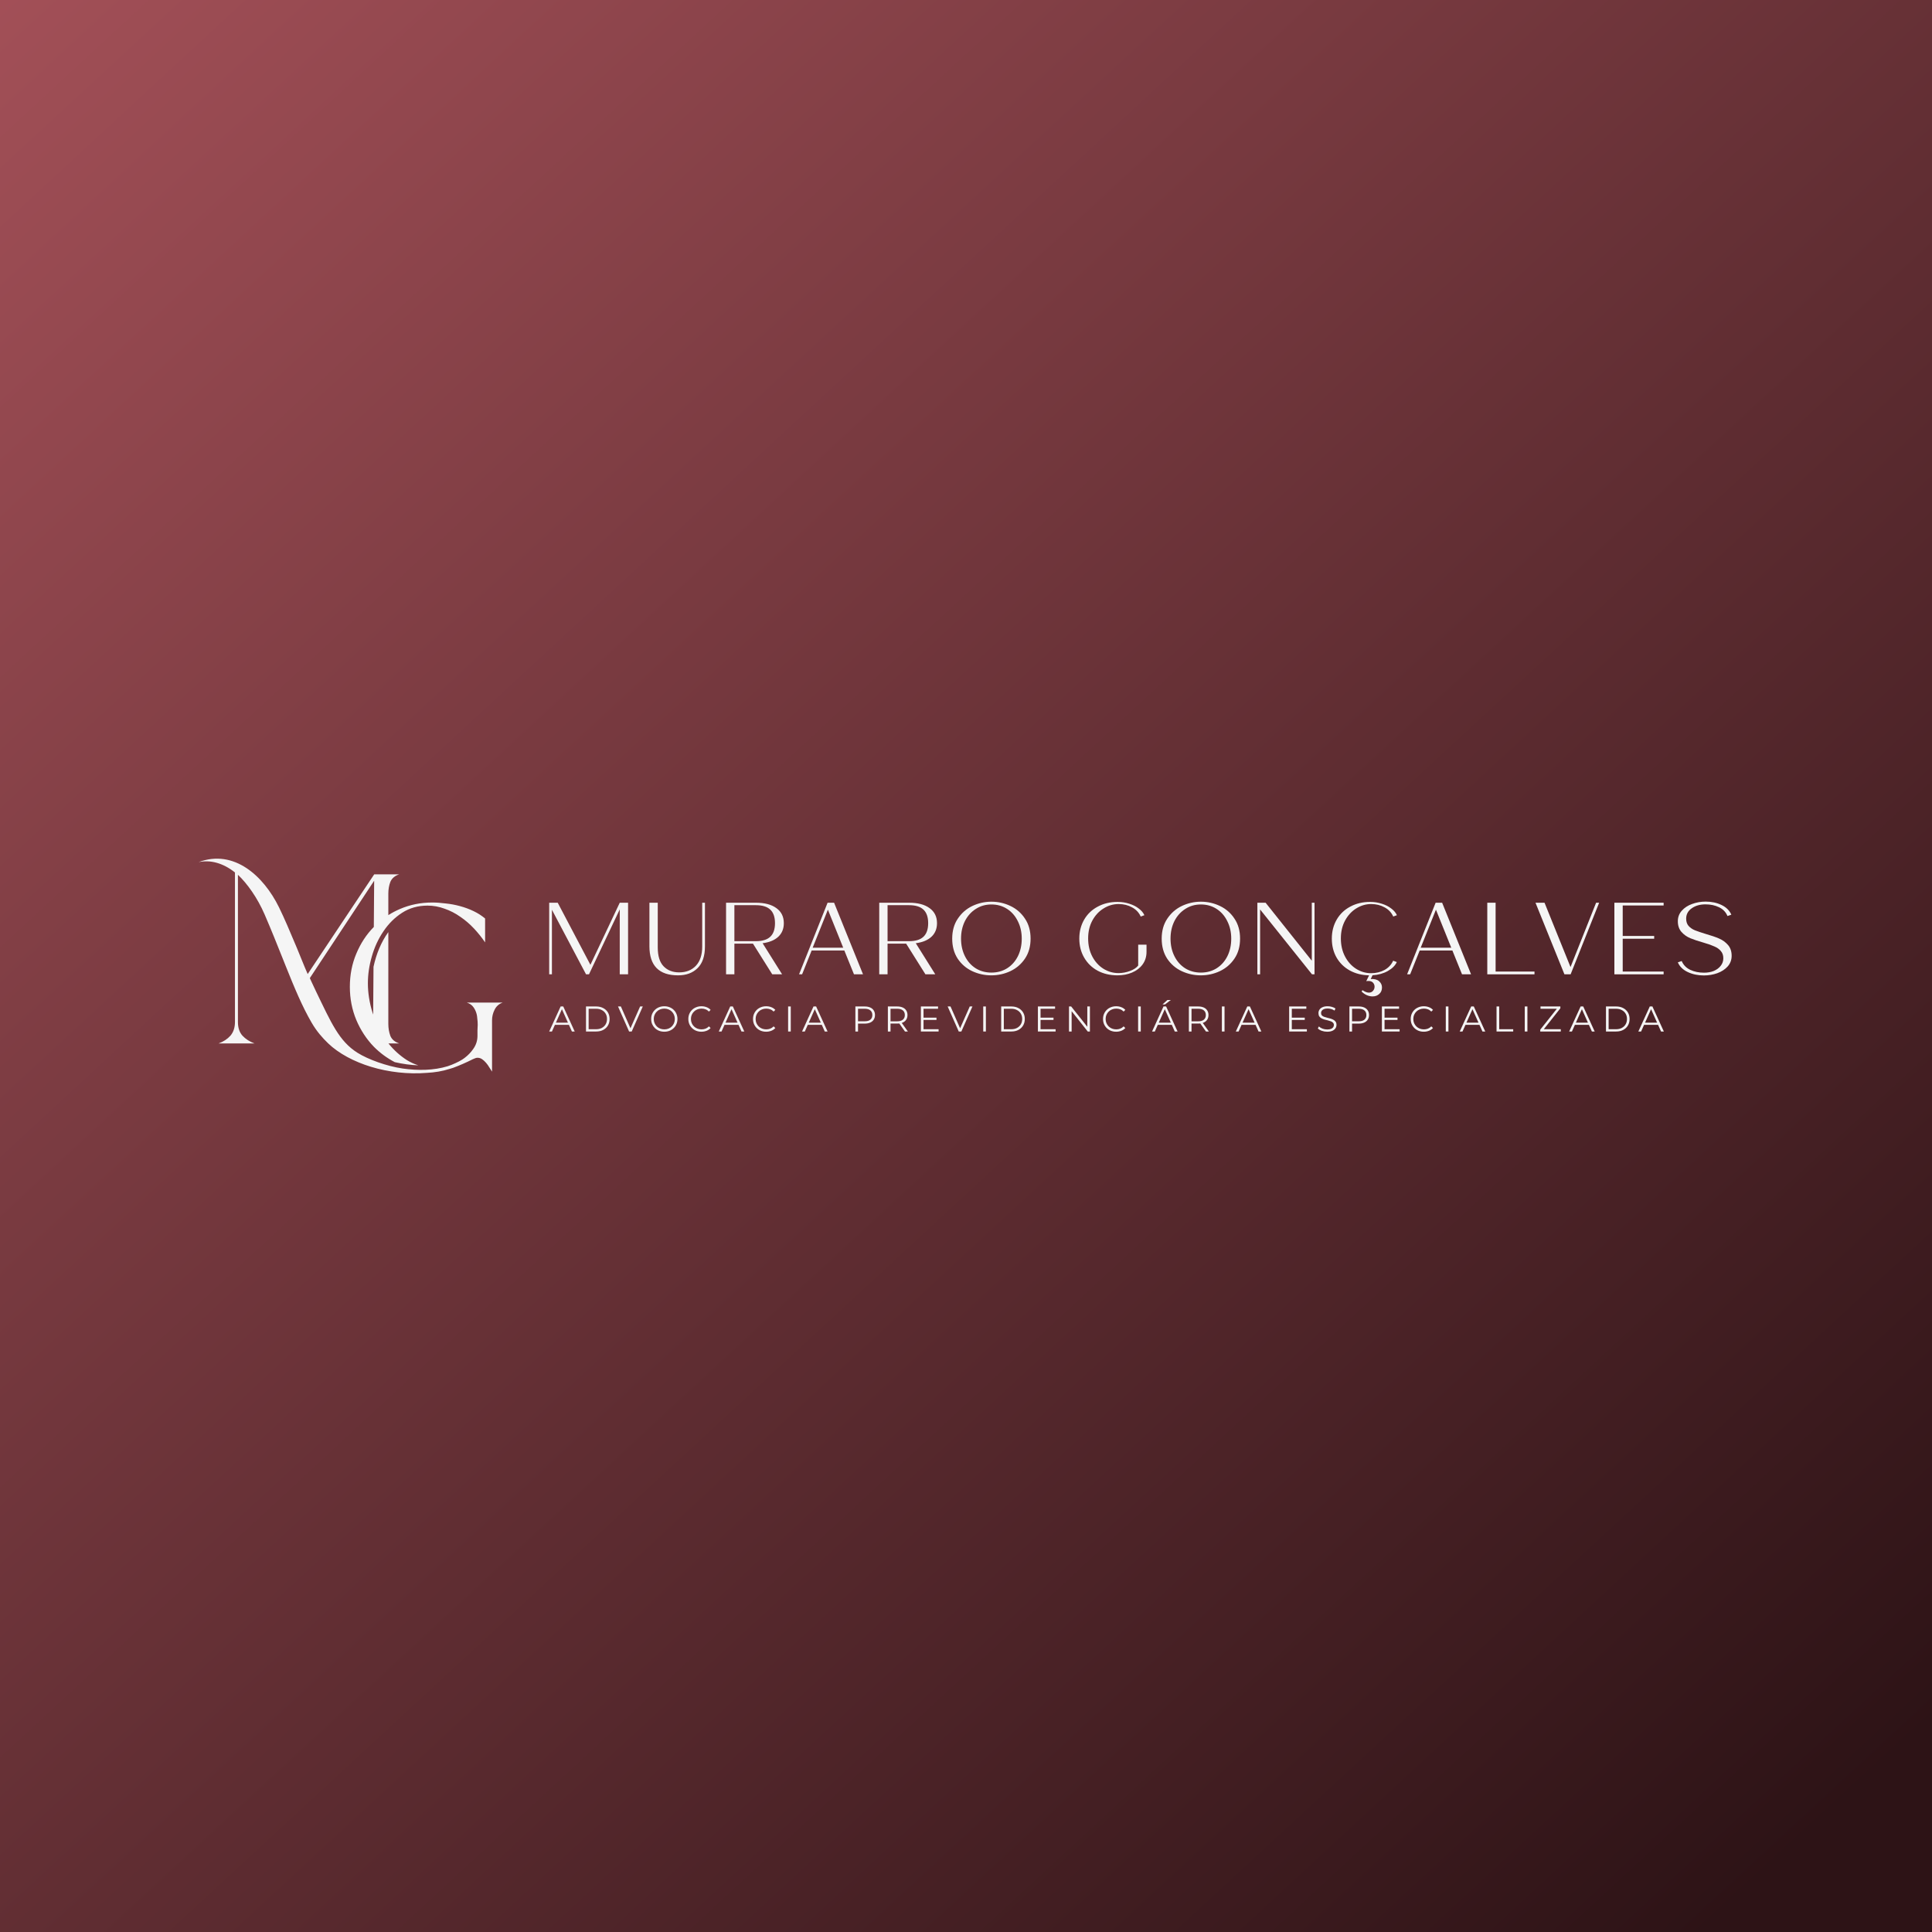
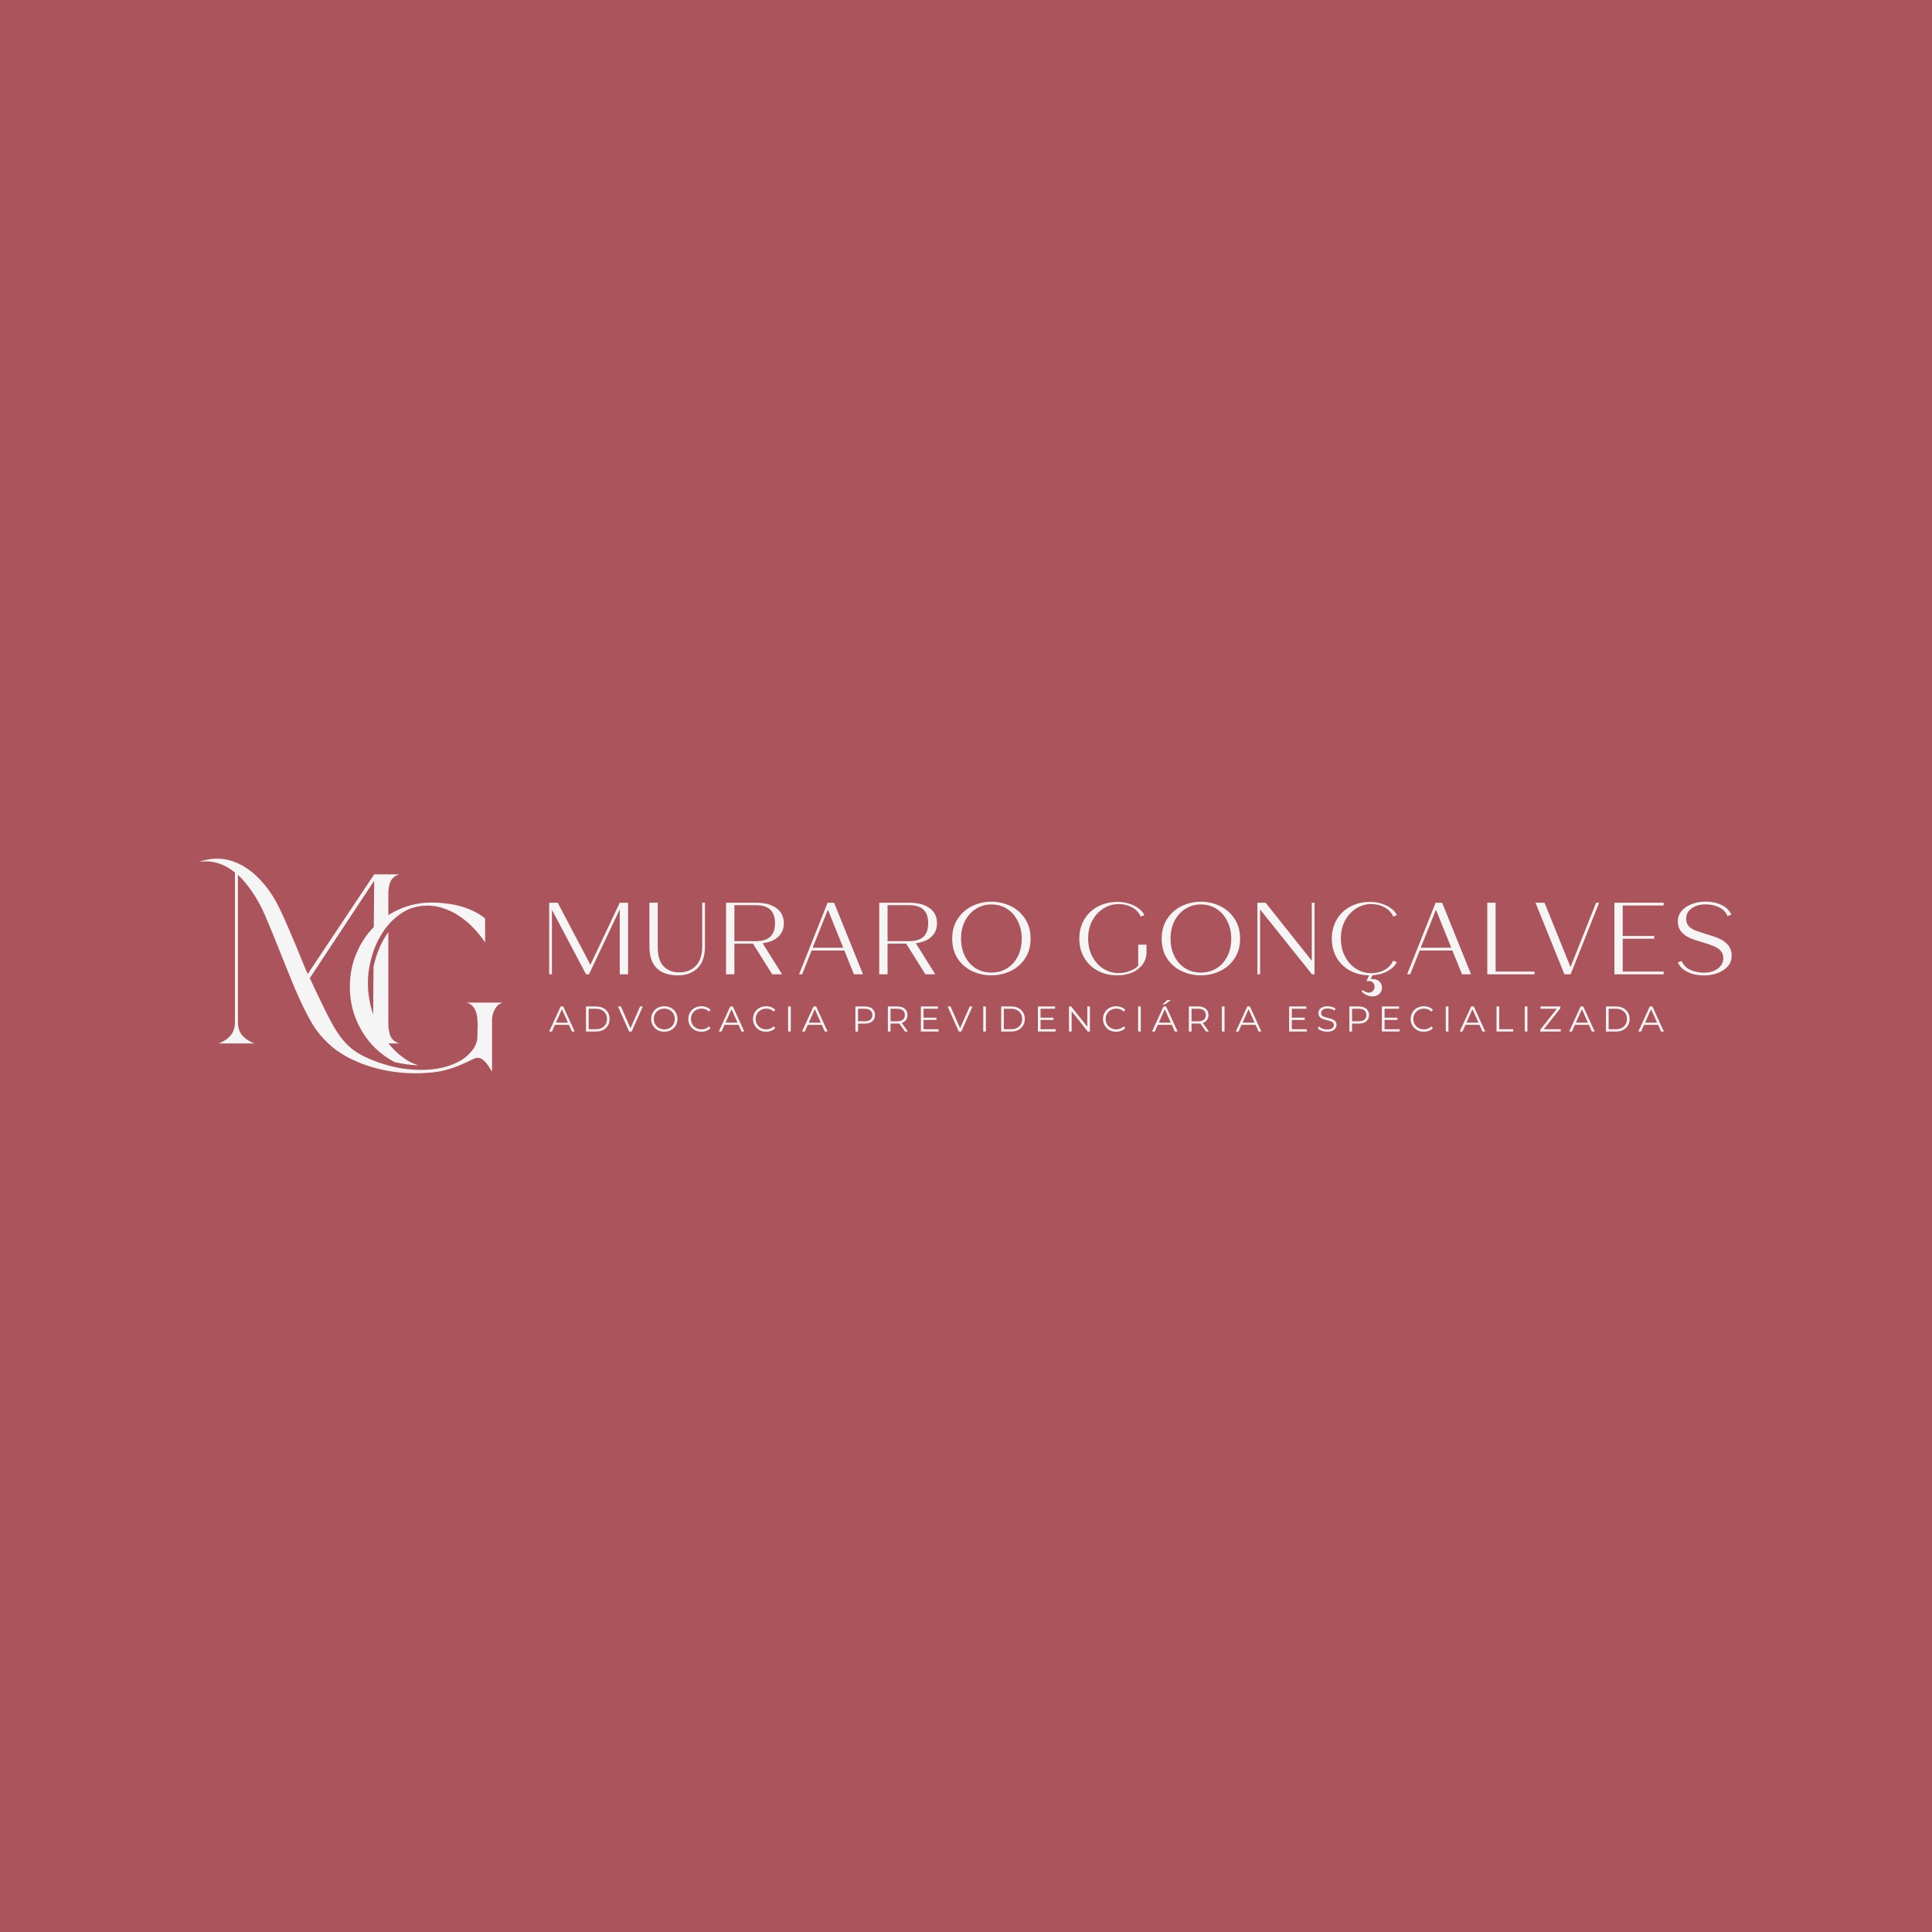
<svg xmlns="http://www.w3.org/2000/svg" width="1080" height="1080" viewBox="0 0 1080 1080" fill="none">
  <rect width="1080" height="1080" fill="url(#paint0_linear_33_62)" />
  <path d="M307 504.629H311.767L330.041 539.333L346.443 504.629H351.096V544.65H346.443V508.345L329.247 544.65H327.601L308.532 508.574V544.65H307V504.629Z" fill="#F5F5F5" />
  <path d="M379.035 545.222C368.366 545.222 363.031 539.791 363.031 528.928V504.629H367.685V529.557C367.685 534.397 368.782 537.942 370.977 540.191C373.171 542.44 376.065 543.564 379.66 543.564C383.557 543.564 386.678 542.325 389.024 539.848C391.37 537.332 392.542 533.749 392.542 529.099V504.629H394.075V529.042C394.075 534.416 392.713 538.457 389.989 541.163C387.264 543.869 383.613 545.222 379.035 545.222Z" fill="#F5F5F5" />
  <path d="M405.872 504.629H422.501C427.457 504.629 431.297 505.639 434.021 507.659C436.783 509.641 438.164 512.443 438.164 516.064C438.164 519.189 437.124 521.724 435.043 523.668C433 525.574 430.087 526.774 426.303 527.27L437.199 544.65H431.695L420.912 527.498H410.526V544.65H405.872V504.629ZM422.501 526.126C426.133 526.126 428.819 525.307 430.56 523.668C432.338 522.029 433.227 519.494 433.227 516.064C433.227 512.633 432.338 510.099 430.56 508.46C428.819 506.821 426.133 506.001 422.501 506.001H410.526V526.126H422.501Z" fill="#F5F5F5" />
  <path d="M462.626 504.629H466.258L482.432 544.65H477.381L471.99 531.329H453.716L448.381 544.65H446.678L462.626 504.629ZM471.365 529.785L462.796 508.517L454.283 529.785H471.365Z" fill="#F5F5F5" />
  <path d="M491.499 504.629H508.127C513.084 504.629 516.924 505.639 519.648 507.659C522.41 509.641 523.791 512.443 523.791 516.064C523.791 519.189 522.75 521.724 520.67 523.668C518.626 525.574 515.713 526.774 511.93 527.27L522.826 544.65H517.321L506.538 527.498H496.153V544.65H491.499V504.629ZM508.127 526.126C511.76 526.126 514.446 525.307 516.186 523.668C517.964 522.029 518.854 519.494 518.854 516.064C518.854 512.633 517.964 510.099 516.186 508.46C514.446 506.821 511.76 506.001 508.127 506.001H496.153V526.126H508.127Z" fill="#F5F5F5" />
  <path d="M554.139 545.222C550.393 545.222 546.837 544.441 543.47 542.878C540.14 541.315 537.435 538.99 535.354 535.903C533.311 532.777 532.29 529.042 532.29 524.697C532.29 520.352 533.33 516.635 535.411 513.548C537.492 510.423 540.197 508.059 543.526 506.458C546.894 504.858 550.45 504.057 554.196 504.057C557.979 504.057 561.536 504.858 564.865 506.458C568.232 508.059 570.938 510.423 572.981 513.548C575.062 516.635 576.102 520.352 576.102 524.697C576.102 529.042 575.062 532.758 572.981 535.846C570.9 538.933 568.176 541.277 564.808 542.878C561.479 544.441 557.922 545.222 554.139 545.222ZM554.196 543.679C557.487 543.679 560.42 542.878 562.992 541.277C565.565 539.638 567.57 537.389 569.008 534.531C570.446 531.634 571.165 528.356 571.165 524.697C571.165 521.076 570.427 517.817 568.951 514.92C567.514 511.985 565.508 509.698 562.936 508.059C560.363 506.42 557.45 505.601 554.196 505.601C550.942 505.601 548.029 506.439 545.456 508.117C542.883 509.755 540.859 512.023 539.384 514.92C537.946 517.817 537.227 521.076 537.227 524.697C537.227 528.318 537.946 531.577 539.384 534.474C540.821 537.37 542.826 539.638 545.399 541.277C547.972 542.878 550.904 543.679 554.196 543.679Z" fill="#F5F5F5" />
  <path d="M624.679 545.222C620.555 545.222 616.866 544.365 613.612 542.649C610.396 540.896 607.88 538.457 606.064 535.331C604.248 532.206 603.34 528.661 603.34 524.697C603.34 520.733 604.248 517.188 606.064 514.063C607.88 510.937 610.415 508.517 613.669 506.802C616.923 505.048 620.612 504.172 624.736 504.172C627.044 504.172 629.238 504.515 631.319 505.201C633.4 505.849 635.159 506.744 636.597 507.888C638.072 508.993 639.113 510.232 639.718 511.604L637.675 512.347C636.654 510.099 635.027 508.383 632.794 507.202C630.6 505.982 628.103 505.372 625.303 505.372C622.314 505.372 619.515 506.192 616.904 507.831C614.293 509.431 612.194 511.699 610.604 514.634C609.053 517.531 608.278 520.847 608.278 524.583C608.278 528.356 609.053 531.729 610.604 534.702C612.156 537.637 614.237 539.924 616.847 541.563C619.458 543.164 622.258 543.964 625.246 543.964C627.441 543.964 629.597 543.564 631.716 542.764C633.835 541.963 635.348 540.953 636.256 539.734V528.07H640.91V532.072C640.91 534.778 640.172 537.142 638.697 539.162C637.221 541.144 635.254 542.649 632.794 543.679C630.335 544.708 627.63 545.222 624.679 545.222Z" fill="#F5F5F5" />
  <path d="M671.245 545.222C667.5 545.222 663.943 544.441 660.576 542.878C657.246 541.315 654.541 538.99 652.46 535.903C650.417 532.777 649.396 529.042 649.396 524.697C649.396 520.352 650.436 516.635 652.517 513.548C654.598 510.423 657.303 508.059 660.633 506.458C664 504.858 667.556 504.057 671.302 504.057C675.085 504.057 678.642 504.858 681.971 506.458C685.339 508.059 688.044 510.423 690.087 513.548C692.168 516.635 693.208 520.352 693.208 524.697C693.208 529.042 692.168 532.758 690.087 535.846C688.006 538.933 685.282 541.277 681.915 542.878C678.585 544.441 675.029 545.222 671.245 545.222ZM671.302 543.679C674.594 543.679 677.526 542.878 680.099 541.277C682.671 539.638 684.676 537.389 686.114 534.531C687.552 531.634 688.271 528.356 688.271 524.697C688.271 521.076 687.533 517.817 686.057 514.92C684.62 511.985 682.615 509.698 680.042 508.059C677.469 506.42 674.556 505.601 671.302 505.601C668.048 505.601 665.135 506.439 662.562 508.117C659.989 509.755 657.965 512.023 656.49 514.92C655.052 517.817 654.333 521.076 654.333 524.697C654.333 528.318 655.052 531.577 656.49 534.474C657.927 537.37 659.933 539.638 662.505 541.277C665.078 542.878 668.01 543.679 671.302 543.679Z" fill="#F5F5F5" />
  <path d="M702.878 504.629H707.475L733.297 537.046V504.629H734.829V544.65H733.41L704.41 508.402V544.65H702.878V504.629Z" fill="#F5F5F5" />
  <path d="M766.406 544.022C769.206 544.022 771.703 543.431 773.897 542.249C776.129 541.029 777.756 539.295 778.778 537.046L780.821 537.79C779.95 539.734 778.267 541.411 775.77 542.821C773.311 544.193 770.473 544.974 767.257 545.165L766.235 547.28C768.279 547.166 769.83 547.566 770.889 548.481C771.986 549.434 772.535 550.597 772.535 551.969C772.535 553.531 772.024 554.751 771.003 555.628C770.019 556.543 768.77 557 767.257 557C766.198 557 765.138 556.771 764.079 556.314C763.02 555.857 762.036 555.17 761.128 554.256L761.639 553.512C763.001 554.427 764.192 554.885 765.214 554.885C766.198 554.885 766.973 554.542 767.541 553.855C768.108 553.207 768.392 552.445 768.392 551.569C768.392 550.692 768.089 549.93 767.484 549.282C766.917 548.672 766.065 548.367 764.93 548.367C764.438 548.367 764.041 548.405 763.738 548.481L765.327 545.222C761.279 545.146 757.666 544.231 754.488 542.478C751.348 540.725 748.888 538.304 747.11 535.217C745.37 532.129 744.499 528.623 744.499 524.697C744.499 520.733 745.408 517.188 747.224 514.063C749.04 510.937 751.575 508.517 754.828 506.802C758.082 505.048 761.771 504.172 765.895 504.172C768.203 504.172 770.397 504.515 772.478 505.201C774.559 505.849 776.318 506.744 777.756 507.888C779.232 508.993 780.272 510.232 780.877 511.604L778.834 512.347C777.813 510.099 776.186 508.383 773.954 507.202C771.759 505.982 769.262 505.372 766.463 505.372C763.511 505.372 760.731 506.192 758.12 507.831C755.547 509.431 753.466 511.699 751.877 514.634C750.326 517.531 749.55 520.847 749.55 524.583C749.55 528.356 750.326 531.729 751.877 534.702C753.428 537.637 755.49 539.924 758.063 541.563C760.674 543.202 763.455 544.022 766.406 544.022Z" fill="#F5F5F5" />
  <path d="M802.527 504.629H806.16L822.334 544.65H817.283L811.891 531.329H793.617L788.283 544.65H786.58L802.527 504.629ZM811.267 529.785L802.698 508.517L794.185 529.785H811.267Z" fill="#F5F5F5" />
  <path d="M831.401 504.629H836.055V543.107H857.79V544.65H831.401V504.629Z" fill="#F5F5F5" />
  <path d="M858.351 504.629H863.402L877.931 540.591L892.232 504.629H893.935L877.987 544.65H874.526L858.351 504.629Z" fill="#F5F5F5" />
  <path d="M902.452 504.629H929.976V506.173H907.105V523.21H924.698V524.754H907.105V543.107H929.976V544.65H902.452V504.629Z" fill="#F5F5F5" />
  <path d="M952.45 545.279C949.158 545.279 946.169 544.65 943.483 543.393C940.797 542.135 938.943 540.324 937.921 537.961L940.078 537.218C941.024 539.429 942.613 541.068 944.845 542.135C947.115 543.202 949.688 543.736 952.563 543.736C954.569 543.736 956.385 543.412 958.012 542.764C959.639 542.078 960.925 541.125 961.871 539.905C962.854 538.685 963.346 537.275 963.346 535.674C963.346 534.035 962.892 532.701 961.984 531.672C961.114 530.605 959.922 529.747 958.409 529.099C956.933 528.413 954.947 527.708 952.45 526.984C949.348 526.107 946.832 525.269 944.902 524.468C942.972 523.668 941.327 522.505 939.965 520.981C938.603 519.418 937.921 517.417 937.921 514.977C937.921 512.69 938.659 510.727 940.135 509.088C941.61 507.411 943.54 506.154 945.923 505.315C948.307 504.438 950.823 504 953.472 504C956.763 504 959.714 504.629 962.325 505.887C964.973 507.145 966.808 508.955 967.83 511.318L965.673 512.061C964.727 509.813 963.138 508.174 960.906 507.145C958.712 506.077 956.196 505.544 953.358 505.544C950.293 505.544 947.721 506.287 945.64 507.773C943.597 509.222 942.575 511.147 942.575 513.548C942.575 515.187 943.01 516.521 943.88 517.55C944.788 518.579 945.961 519.399 947.399 520.009C948.875 520.618 950.899 521.305 953.472 522.067C956.536 522.944 959.033 523.801 960.963 524.64C962.93 525.478 964.595 526.679 965.957 528.242C967.319 529.804 968 531.825 968 534.302C968 536.589 967.262 538.571 965.787 540.248C964.311 541.887 962.382 543.145 959.998 544.022C957.614 544.86 955.098 545.279 952.45 545.279Z" fill="#F5F5F5" />
  <path d="M111 481.934C130.783 474.524 147.31 489.584 155.953 507.174C158.993 513.36 162.162 520.892 165.502 528.833L165.992 530.001C168.037 534.865 169.821 539.577 172 544.5L209.191 488.753L223.183 488.753C220.724 489.563 219.071 490.959 218.223 492.94C217.459 494.92 217.077 497.126 217.077 499.557V511.553C219.133 510.248 221.312 509.102 223.615 508.113C229.216 505.71 235.204 504.509 241.58 504.509C243.993 504.509 246.535 504.687 249.206 505.043C251.877 505.31 254.505 505.799 257.09 506.511C259.761 507.223 262.303 508.158 264.715 509.315C267.128 510.472 269.282 511.853 271.177 513.455V526.807C269.368 524.136 267.3 521.555 264.973 519.062C262.647 516.57 260.105 514.389 257.348 512.52C254.591 510.561 251.661 509.048 248.56 507.98C245.458 506.823 242.27 506.245 238.996 506.245C233.653 506.245 228.914 507.58 224.778 510.25C220.642 512.921 217.152 516.392 214.309 520.665C211.466 524.849 209.312 529.522 207.847 534.684C206.382 539.758 205.65 544.743 205.65 549.639C205.65 554.98 206.511 560.454 208.235 566.062C208.352 566.424 208.471 566.785 208.594 567.143L208.797 540.443C210.306 533.414 213.005 526.674 217.077 521.051V572.347C217.077 574.778 217.459 577.029 218.223 579.099C219.07 581.08 220.724 582.476 223.183 583.286H217.154C220.123 586.993 223.569 590.109 227.492 592.632C229.506 593.865 231.625 594.831 233.848 595.53C229.663 595.391 225.259 594.79 220.682 593.75C216.298 591.455 212.406 588.591 209.01 585.156C204.874 580.883 201.6 575.898 199.187 570.201C196.775 564.415 195.569 558.229 195.569 551.642C195.569 544.966 196.775 538.779 199.187 533.083C201.591 527.317 204.851 522.347 208.966 518.172L209.163 492.324L173.199 546.764C173.224 546.82 173.249 546.876 173.274 546.931L174.123 548.802C174.988 550.695 175.865 552.568 176.756 554.406C185.105 571.645 189.528 582.055 199.883 588.538C205.841 592.268 216.225 596.011 225.032 597.3C233.657 598.561 242.598 598.373 250.196 596.041C251.752 595.537 253.263 594.942 254.723 594.251C256.03 593.669 257.293 592.997 258.511 592.232C258.92 591.961 259.315 591.679 259.699 591.39C259.707 591.385 259.715 591.38 259.723 591.374L259.722 591.372C261.595 589.958 263.174 588.332 264.457 586.491C266.094 584.265 266.912 581.772 266.912 579.013V575.943C266.998 574.875 267.041 573.85 267.041 572.871C267.041 571.625 266.956 570.379 266.783 569.133C266.697 567.798 266.438 566.596 266.007 565.528C265.576 564.371 264.973 563.347 264.198 562.457C263.422 561.567 262.345 560.899 260.967 560.454H281C278.932 561.166 277.424 562.501 276.476 564.459C275.529 566.329 275.055 568.287 275.055 570.334V599.042C274.624 598.33 274.107 597.528 273.504 596.638C272.987 595.748 272.384 594.902 271.695 594.101C271.005 593.3 270.272 592.632 269.497 592.098C268.722 591.564 267.86 591.297 266.912 591.297C266.481 591.297 266.05 591.387 265.62 591.565C265.189 591.743 264.758 591.92 264.328 592.098C260.623 593.967 256.96 595.57 253.341 596.906C252.642 597.146 251.931 597.363 251.21 597.557C247.29 598.818 243.04 599.511 238.676 599.739C228.188 600.591 217.201 599.331 207.364 596.342C198.019 593.503 189.375 588.948 183.487 583.286C180.195 580.12 177.085 576.622 174.184 571.646C168.934 562.641 164.517 552.012 159.659 539.878C159.301 538.982 158.243 536.331 157.879 535.419C154.865 527.862 151.633 519.759 147.903 511.137C143.896 501.876 138.199 493.91 133 489V571.267C133 574.508 133.847 577.075 135.543 578.965C137.324 580.856 139.571 582.296 142.284 583.286L122.188 583.286C124.901 582.296 127.107 580.856 128.802 578.965C130.498 576.984 131.347 574.418 131.347 571.267V487.707C124.726 482.44 117.647 480.532 111 481.934Z" fill="#F5F5F5" />
  <path d="M307 576.62L313.4 562.62H314.86L321.26 576.62H319.7L313.82 563.48H314.42L308.54 576.62H307ZM309.52 572.88L309.96 571.68H318.1L318.54 572.88H309.52Z" fill="#F5F5F5" />
  <path d="M327.576 576.62V562.62H333.276C334.769 562.62 336.076 562.92 337.196 563.52C338.329 564.107 339.209 564.927 339.836 565.98C340.463 567.033 340.776 568.247 340.776 569.62C340.776 570.993 340.463 572.207 339.836 573.26C339.209 574.313 338.329 575.14 337.196 575.74C336.076 576.327 334.769 576.62 333.276 576.62H327.576ZM329.056 575.34H333.196C334.436 575.34 335.509 575.1 336.416 574.62C337.336 574.127 338.049 573.453 338.556 572.6C339.063 571.733 339.316 570.74 339.316 569.62C339.316 568.487 339.063 567.493 338.556 566.64C338.049 565.787 337.336 565.12 336.416 564.64C335.509 564.147 334.436 563.9 333.196 563.9H329.056V575.34Z" fill="#F5F5F5" />
  <path d="M351.669 576.62L345.469 562.62H347.069L352.869 575.8H351.989L357.829 562.62H359.329L353.129 576.62H351.669Z" fill="#F5F5F5" />
  <path d="M371.364 576.74C370.311 576.74 369.331 576.567 368.424 576.22C367.531 575.86 366.751 575.36 366.084 574.72C365.431 574.067 364.917 573.313 364.544 572.46C364.184 571.593 364.004 570.647 364.004 569.62C364.004 568.593 364.184 567.653 364.544 566.8C364.917 565.933 365.431 565.18 366.084 564.54C366.751 563.887 367.531 563.387 368.424 563.04C369.317 562.68 370.297 562.5 371.364 562.5C372.417 562.5 373.391 562.68 374.284 563.04C375.177 563.387 375.951 563.88 376.604 564.52C377.271 565.16 377.784 565.913 378.144 566.78C378.517 567.647 378.704 568.593 378.704 569.62C378.704 570.647 378.517 571.593 378.144 572.46C377.784 573.327 377.271 574.08 376.604 574.72C375.951 575.36 375.177 575.86 374.284 576.22C373.391 576.567 372.417 576.74 371.364 576.74ZM371.364 575.42C372.204 575.42 372.977 575.28 373.684 575C374.404 574.707 375.024 574.3 375.544 573.78C376.077 573.247 376.491 572.633 376.784 571.94C377.077 571.233 377.224 570.46 377.224 569.62C377.224 568.78 377.077 568.013 376.784 567.32C376.491 566.613 376.077 566 375.544 565.48C375.024 564.947 374.404 564.54 373.684 564.26C372.977 563.967 372.204 563.82 371.364 563.82C370.524 563.82 369.744 563.967 369.024 564.26C368.304 564.54 367.677 564.947 367.144 565.48C366.624 566 366.211 566.613 365.904 567.32C365.611 568.013 365.464 568.78 365.464 569.62C365.464 570.447 365.611 571.213 365.904 571.92C366.211 572.627 366.624 573.247 367.144 573.78C367.677 574.3 368.304 574.707 369.024 575C369.744 575.28 370.524 575.42 371.364 575.42Z" fill="#F5F5F5" />
  <path d="M392.101 576.74C391.048 576.74 390.075 576.567 389.181 576.22C388.288 575.86 387.515 575.36 386.861 574.72C386.208 574.08 385.695 573.327 385.321 572.46C384.961 571.593 384.781 570.647 384.781 569.62C384.781 568.593 384.961 567.647 385.321 566.78C385.695 565.913 386.208 565.16 386.861 564.52C387.528 563.88 388.308 563.387 389.201 563.04C390.095 562.68 391.068 562.5 392.121 562.5C393.135 562.5 394.088 562.673 394.981 563.02C395.875 563.353 396.628 563.86 397.241 564.54L396.301 565.48C395.728 564.893 395.095 564.473 394.401 564.22C393.708 563.953 392.961 563.82 392.161 563.82C391.321 563.82 390.541 563.967 389.821 564.26C389.101 564.54 388.475 564.947 387.941 565.48C387.408 566 386.988 566.613 386.681 567.32C386.388 568.013 386.241 568.78 386.241 569.62C386.241 570.46 386.388 571.233 386.681 571.94C386.988 572.633 387.408 573.247 387.941 573.78C388.475 574.3 389.101 574.707 389.821 575C390.541 575.28 391.321 575.42 392.161 575.42C392.961 575.42 393.708 575.287 394.401 575.02C395.095 574.753 395.728 574.327 396.301 573.74L397.241 574.68C396.628 575.36 395.875 575.873 394.981 576.22C394.088 576.567 393.128 576.74 392.101 576.74Z" fill="#F5F5F5" />
  <path d="M401.805 576.62L408.205 562.62H409.665L416.065 576.62H414.505L408.625 563.48H409.225L403.345 576.62H401.805ZM404.325 572.88L404.765 571.68H412.905L413.345 572.88H404.325Z" fill="#F5F5F5" />
  <path d="M428.265 576.74C427.212 576.74 426.239 576.567 425.345 576.22C424.452 575.86 423.679 575.36 423.025 574.72C422.372 574.08 421.859 573.327 421.485 572.46C421.125 571.593 420.945 570.647 420.945 569.62C420.945 568.593 421.125 567.647 421.485 566.78C421.859 565.913 422.372 565.16 423.025 564.52C423.692 563.88 424.472 563.387 425.365 563.04C426.259 562.68 427.232 562.5 428.285 562.5C429.299 562.5 430.252 562.673 431.145 563.02C432.039 563.353 432.792 563.86 433.405 564.54L432.465 565.48C431.892 564.893 431.259 564.473 430.565 564.22C429.872 563.953 429.125 563.82 428.325 563.82C427.485 563.82 426.705 563.967 425.985 564.26C425.265 564.54 424.639 564.947 424.105 565.48C423.572 566 423.152 566.613 422.845 567.32C422.552 568.013 422.405 568.78 422.405 569.62C422.405 570.46 422.552 571.233 422.845 571.94C423.152 572.633 423.572 573.247 424.105 573.78C424.639 574.3 425.265 574.707 425.985 575C426.705 575.28 427.485 575.42 428.325 575.42C429.125 575.42 429.872 575.287 430.565 575.02C431.259 574.753 431.892 574.327 432.465 573.74L433.405 574.68C432.792 575.36 432.039 575.873 431.145 576.22C430.252 576.567 429.292 576.74 428.265 576.74Z" fill="#F5F5F5" />
  <path d="M440.56 576.62V562.62H442.04V576.62H440.56Z" fill="#F5F5F5" />
  <path d="M448.355 576.62L454.755 562.62H456.215L462.615 576.62H461.055L455.175 563.48H455.775L449.895 576.62H448.355ZM450.875 572.88L451.315 571.68H459.455L459.895 572.88H450.875Z" fill="#F5F5F5" />
  <path d="M478.166 576.62V562.62H483.406C484.592 562.62 485.612 562.813 486.466 563.2C487.319 563.573 487.972 564.12 488.426 564.84C488.892 565.547 489.126 566.407 489.126 567.42C489.126 568.407 488.892 569.26 488.426 569.98C487.972 570.687 487.319 571.233 486.466 571.62C485.612 572.007 484.592 572.2 483.406 572.2H478.986L479.646 571.5V576.62H478.166ZM479.646 571.62L478.986 570.9H483.366C484.766 570.9 485.826 570.6 486.546 570C487.279 569.387 487.646 568.527 487.646 567.42C487.646 566.3 487.279 565.433 486.546 564.82C485.826 564.207 484.766 563.9 483.366 563.9H478.986L479.646 563.2V571.62Z" fill="#F5F5F5" />
  <path d="M496.326 576.62V562.62H501.566C502.753 562.62 503.773 562.813 504.626 563.2C505.479 563.573 506.133 564.12 506.586 564.84C507.053 565.547 507.286 566.407 507.286 567.42C507.286 568.407 507.053 569.26 506.586 569.98C506.133 570.687 505.479 571.233 504.626 571.62C503.773 571.993 502.753 572.18 501.566 572.18H497.146L497.806 571.5V576.62H496.326ZM505.886 576.62L502.286 571.54H503.886L507.506 576.62H505.886ZM497.806 571.62L497.146 570.92H501.526C502.926 570.92 503.986 570.613 504.706 570C505.439 569.387 505.806 568.527 505.806 567.42C505.806 566.3 505.439 565.433 504.706 564.82C503.986 564.207 502.926 563.9 501.526 563.9H497.146L497.806 563.2V571.62Z" fill="#F5F5F5" />
  <path d="M516.099 568.88H523.499V570.14H516.099V568.88ZM516.259 575.34H524.679V576.62H514.779V562.62H524.379V563.9H516.259V575.34Z" fill="#F5F5F5" />
  <path d="M535.943 576.62L529.743 562.62H531.343L537.143 575.8H536.263L542.103 562.62H543.603L537.403 576.62H535.943Z" fill="#F5F5F5" />
  <path d="M549.635 576.62V562.62H551.115V576.62H549.635Z" fill="#F5F5F5" />
  <path d="M559.67 576.62V562.62H565.37C566.863 562.62 568.17 562.92 569.29 563.52C570.423 564.107 571.303 564.927 571.93 565.98C572.556 567.033 572.87 568.247 572.87 569.62C572.87 570.993 572.556 572.207 571.93 573.26C571.303 574.313 570.423 575.14 569.29 575.74C568.17 576.327 566.863 576.62 565.37 576.62H559.67ZM561.15 575.34H565.29C566.53 575.34 567.603 575.1 568.51 574.62C569.43 574.127 570.143 573.453 570.65 572.6C571.156 571.733 571.41 570.74 571.41 569.62C571.41 568.487 571.156 567.493 570.65 566.64C570.143 565.787 569.43 565.12 568.51 564.64C567.603 564.147 566.53 563.9 565.29 563.9H561.15V575.34Z" fill="#F5F5F5" />
  <path d="M581.513 568.88H588.913V570.14H581.513V568.88ZM581.673 575.34H590.093V576.62H580.193V562.62H589.793V563.9H581.673V575.34Z" fill="#F5F5F5" />
  <path d="M597.572 576.62V562.62H598.792L608.452 574.78H607.812V562.62H609.272V576.62H608.052L598.412 564.46H599.052V576.62H597.572Z" fill="#F5F5F5" />
  <path d="M623.922 576.74C622.868 576.74 621.895 576.567 621.002 576.22C620.108 575.86 619.335 575.36 618.682 574.72C618.028 574.08 617.515 573.327 617.142 572.46C616.782 571.593 616.602 570.647 616.602 569.62C616.602 568.593 616.782 567.647 617.142 566.78C617.515 565.913 618.028 565.16 618.682 564.52C619.348 563.88 620.128 563.387 621.022 563.04C621.915 562.68 622.888 562.5 623.942 562.5C624.955 562.5 625.908 562.673 626.802 563.02C627.695 563.353 628.448 563.86 629.062 564.54L628.122 565.48C627.548 564.893 626.915 564.473 626.222 564.22C625.528 563.953 624.782 563.82 623.982 563.82C623.142 563.82 622.362 563.967 621.642 564.26C620.922 564.54 620.295 564.947 619.762 565.48C619.228 566 618.808 566.613 618.502 567.32C618.208 568.013 618.062 568.78 618.062 569.62C618.062 570.46 618.208 571.233 618.502 571.94C618.808 572.633 619.228 573.247 619.762 573.78C620.295 574.3 620.922 574.707 621.642 575C622.362 575.28 623.142 575.42 623.982 575.42C624.782 575.42 625.528 575.287 626.222 575.02C626.915 574.753 627.548 574.327 628.122 573.74L629.062 574.68C628.448 575.36 627.695 575.873 626.802 576.22C625.908 576.567 624.948 576.74 623.922 576.74Z" fill="#F5F5F5" />
  <path d="M636.217 576.62V562.62H637.697V576.62H636.217Z" fill="#F5F5F5" />
  <path d="M644.012 576.62L650.412 562.62H651.872L658.272 576.62H656.712L650.832 563.48H651.432L645.552 576.62H644.012ZM646.532 572.88L646.972 571.68H655.112L655.552 572.88H646.532ZM649.852 561.48L652.592 559H654.492L651.252 561.48H649.852Z" fill="#F5F5F5" />
  <path d="M664.588 576.62V562.62H669.828C671.014 562.62 672.034 562.813 672.888 563.2C673.741 563.573 674.394 564.12 674.848 564.84C675.314 565.547 675.548 566.407 675.548 567.42C675.548 568.407 675.314 569.26 674.848 569.98C674.394 570.687 673.741 571.233 672.888 571.62C672.034 571.993 671.014 572.18 669.828 572.18H665.408L666.068 571.5V576.62H664.588ZM674.148 576.62L670.548 571.54H672.148L675.768 576.62H674.148ZM666.068 571.62L665.408 570.92H669.788C671.188 570.92 672.248 570.613 672.968 570C673.701 569.387 674.068 568.527 674.068 567.42C674.068 566.3 673.701 565.433 672.968 564.82C672.248 564.207 671.188 563.9 669.788 563.9H665.408L666.068 563.2V571.62Z" fill="#F5F5F5" />
  <path d="M683.041 576.62V562.62H684.521V576.62H683.041Z" fill="#F5F5F5" />
  <path d="M690.836 576.62L697.236 562.62H698.696L705.096 576.62H703.536L697.656 563.48H698.256L692.376 576.62H690.836ZM693.356 572.88L693.796 571.68H701.936L702.376 572.88H693.356Z" fill="#F5F5F5" />
  <path d="M721.966 568.88H729.366V570.14H721.966V568.88ZM722.126 575.34H730.546V576.62H720.646V562.62H730.246V563.9H722.126V575.34Z" fill="#F5F5F5" />
  <path d="M741.885 576.74C740.845 576.74 739.845 576.573 738.885 576.24C737.938 575.893 737.205 575.453 736.685 574.92L737.265 573.78C737.759 574.26 738.418 574.667 739.245 575C740.085 575.32 740.965 575.48 741.885 575.48C742.765 575.48 743.478 575.373 744.025 575.16C744.585 574.933 744.992 574.633 745.245 574.26C745.512 573.887 745.645 573.473 745.645 573.02C745.645 572.473 745.485 572.033 745.165 571.7C744.858 571.367 744.452 571.107 743.945 570.92C743.438 570.72 742.879 570.547 742.265 570.4C741.652 570.253 741.039 570.1 740.425 569.94C739.812 569.767 739.245 569.54 738.725 569.26C738.218 568.98 737.805 568.613 737.485 568.16C737.179 567.693 737.025 567.087 737.025 566.34C737.025 565.647 737.205 565.013 737.565 564.44C737.938 563.853 738.505 563.387 739.265 563.04C740.025 562.68 740.998 562.5 742.185 562.5C742.972 562.5 743.752 562.613 744.525 562.84C745.298 563.053 745.965 563.353 746.525 563.74L746.025 564.92C745.425 564.52 744.785 564.227 744.105 564.04C743.438 563.853 742.792 563.76 742.165 563.76C741.325 563.76 740.632 563.873 740.085 564.1C739.538 564.327 739.132 564.633 738.865 565.02C738.612 565.393 738.485 565.82 738.485 566.3C738.485 566.847 738.638 567.287 738.945 567.62C739.265 567.953 739.678 568.213 740.185 568.4C740.705 568.587 741.272 568.753 741.885 568.9C742.498 569.047 743.105 569.207 743.705 569.38C744.319 569.553 744.878 569.78 745.385 570.06C745.905 570.327 746.318 570.687 746.625 571.14C746.945 571.593 747.105 572.187 747.105 572.92C747.105 573.6 746.918 574.233 746.545 574.82C746.172 575.393 745.598 575.86 744.825 576.22C744.065 576.567 743.085 576.74 741.885 576.74Z" fill="#F5F5F5" />
  <path d="M754.33 576.62V562.62H759.57C760.757 562.62 761.777 562.813 762.63 563.2C763.483 563.573 764.137 564.12 764.59 564.84C765.057 565.547 765.29 566.407 765.29 567.42C765.29 568.407 765.057 569.26 764.59 569.98C764.137 570.687 763.483 571.233 762.63 571.62C761.777 572.007 760.757 572.2 759.57 572.2H755.15L755.81 571.5V576.62H754.33ZM755.81 571.62L755.15 570.9H759.53C760.93 570.9 761.99 570.6 762.71 570C763.443 569.387 763.81 568.527 763.81 567.42C763.81 566.3 763.443 565.433 762.71 564.82C761.99 564.207 760.93 563.9 759.53 563.9H755.15L755.81 563.2V571.62Z" fill="#F5F5F5" />
  <path d="M773.81 568.88H781.21V570.14H773.81V568.88ZM773.97 575.34H782.39V576.62H772.49V562.62H782.09V563.9H773.97V575.34Z" fill="#F5F5F5" />
  <path d="M795.91 576.74C794.857 576.74 793.883 576.567 792.99 576.22C792.097 575.86 791.323 575.36 790.67 574.72C790.016 574.08 789.503 573.327 789.13 572.46C788.77 571.593 788.59 570.647 788.59 569.62C788.59 568.593 788.77 567.647 789.13 566.78C789.503 565.913 790.016 565.16 790.67 564.52C791.336 563.88 792.117 563.387 793.01 563.04C793.903 562.68 794.877 562.5 795.93 562.5C796.943 562.5 797.897 562.673 798.79 563.02C799.683 563.353 800.437 563.86 801.05 564.54L800.11 565.48C799.536 564.893 798.903 564.473 798.21 564.22C797.517 563.953 796.77 563.82 795.97 563.82C795.13 563.82 794.35 563.967 793.63 564.26C792.91 564.54 792.283 564.947 791.75 565.48C791.217 566 790.797 566.613 790.49 567.32C790.197 568.013 790.05 568.78 790.05 569.62C790.05 570.46 790.197 571.233 790.49 571.94C790.797 572.633 791.217 573.247 791.75 573.78C792.283 574.3 792.91 574.707 793.63 575C794.35 575.28 795.13 575.42 795.97 575.42C796.77 575.42 797.517 575.287 798.21 575.02C798.903 574.753 799.536 574.327 800.11 573.74L801.05 574.68C800.437 575.36 799.683 575.873 798.79 576.22C797.897 576.567 796.937 576.74 795.91 576.74Z" fill="#F5F5F5" />
  <path d="M808.205 576.62V562.62H809.685V576.62H808.205Z" fill="#F5F5F5" />
  <path d="M816 576.62L822.4 562.62H823.86L830.26 576.62H828.7L822.82 563.48H823.42L817.54 576.62H816ZM818.52 572.88L818.96 571.68H827.1L827.54 572.88H818.52Z" fill="#F5F5F5" />
  <path d="M836.576 576.62V562.62H838.056V575.34H845.896V576.62H836.576Z" fill="#F5F5F5" />
  <path d="M852.353 576.62V562.62H853.833V576.62H852.353Z" fill="#F5F5F5" />
  <path d="M861.008 576.62V575.6L870.728 563.34L870.888 563.9H861.148V562.62H872.248V563.64L862.548 575.9L862.368 575.34H872.488V576.62H861.008Z" fill="#F5F5F5" />
  <path d="M877.176 576.62L883.576 562.62H885.036L891.436 576.62H889.876L883.996 563.48H884.596L878.716 576.62H877.176ZM879.696 572.88L880.136 571.68H888.276L888.716 572.88H879.696Z" fill="#F5F5F5" />
  <path d="M897.752 576.62V562.62H903.452C904.945 562.62 906.252 562.92 907.372 563.52C908.505 564.107 909.385 564.927 910.012 565.98C910.638 567.033 910.952 568.247 910.952 569.62C910.952 570.993 910.638 572.207 910.012 573.26C909.385 574.313 908.505 575.14 907.372 575.74C906.252 576.327 904.945 576.62 903.452 576.62H897.752ZM899.232 575.34H903.372C904.612 575.34 905.685 575.1 906.592 574.62C907.512 574.127 908.225 573.453 908.732 572.6C909.238 571.733 909.492 570.74 909.492 569.62C909.492 568.487 909.238 567.493 908.732 566.64C908.225 565.787 907.512 565.12 906.592 564.64C905.685 564.147 904.612 563.9 903.372 563.9H899.232V575.34Z" fill="#F5F5F5" />
  <path d="M915.84 576.62L922.24 562.62H923.7L930.1 576.62H928.54L922.66 563.48H923.26L917.38 576.62H915.84ZM918.36 572.88L918.8 571.68H926.94L927.38 572.88H918.36Z" fill="#F5F5F5" />
  <defs>
    <linearGradient id="paint0_linear_33_62" x1="-65" y1="-89.5" x2="1080" y2="1148.5" gradientUnits="userSpaceOnUse">
      <stop stop-color="#AB545C" />
-       <stop offset="0.92" stop-color="#2D1316" />
+       <stop offset="0.92" stop-color="#AB545C" />
    </linearGradient>
  </defs>
</svg>
